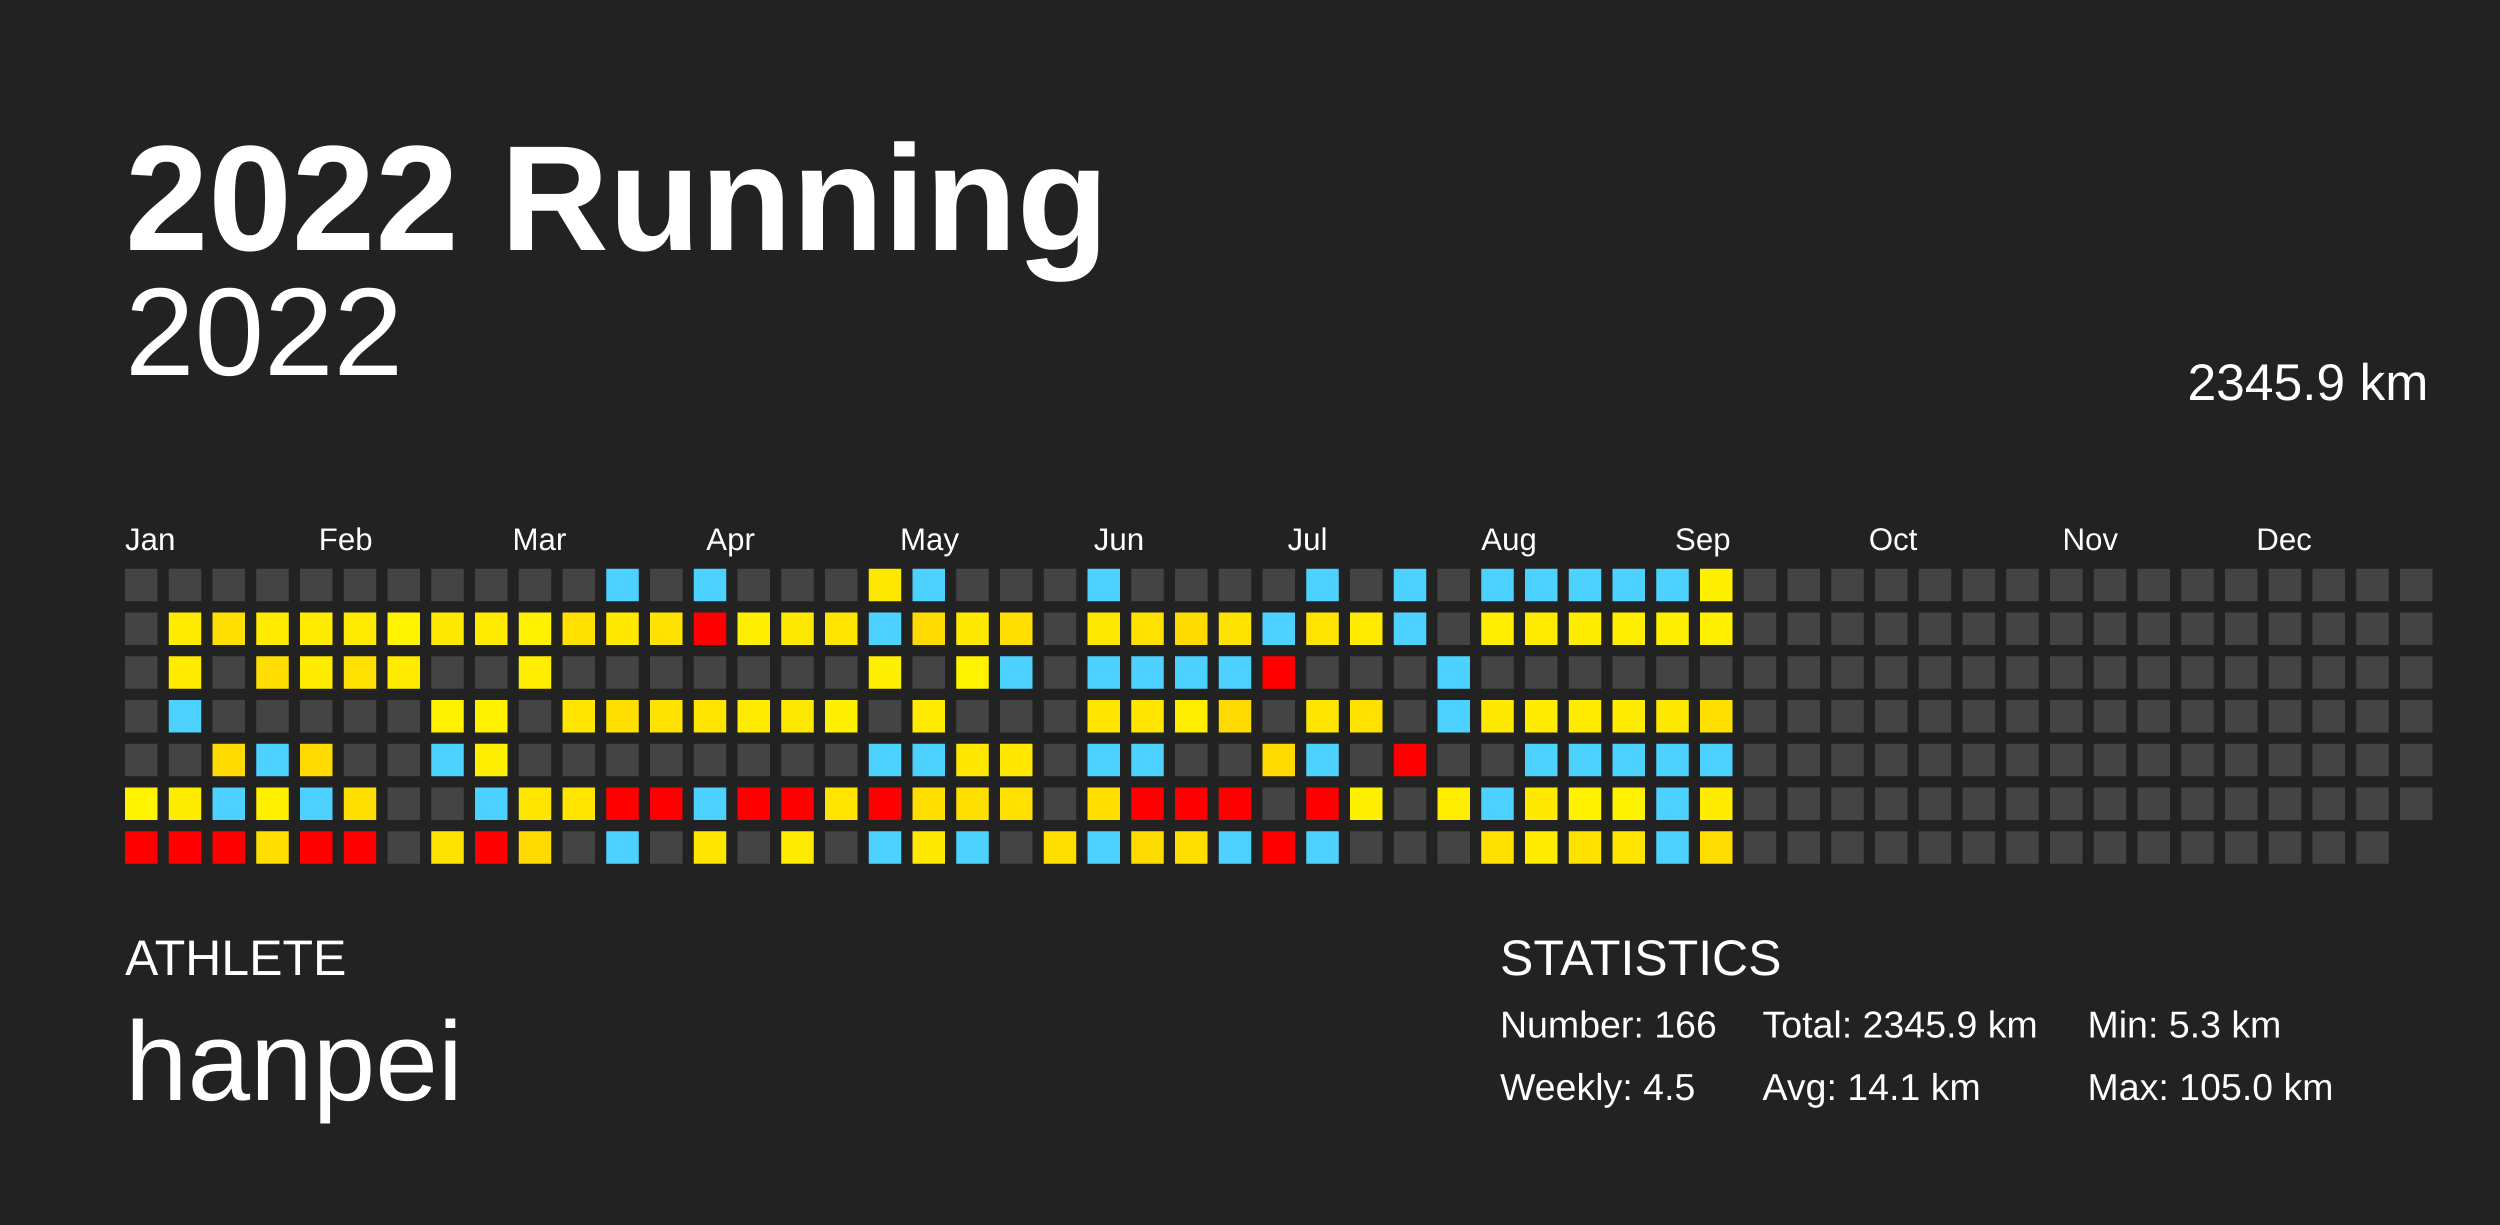
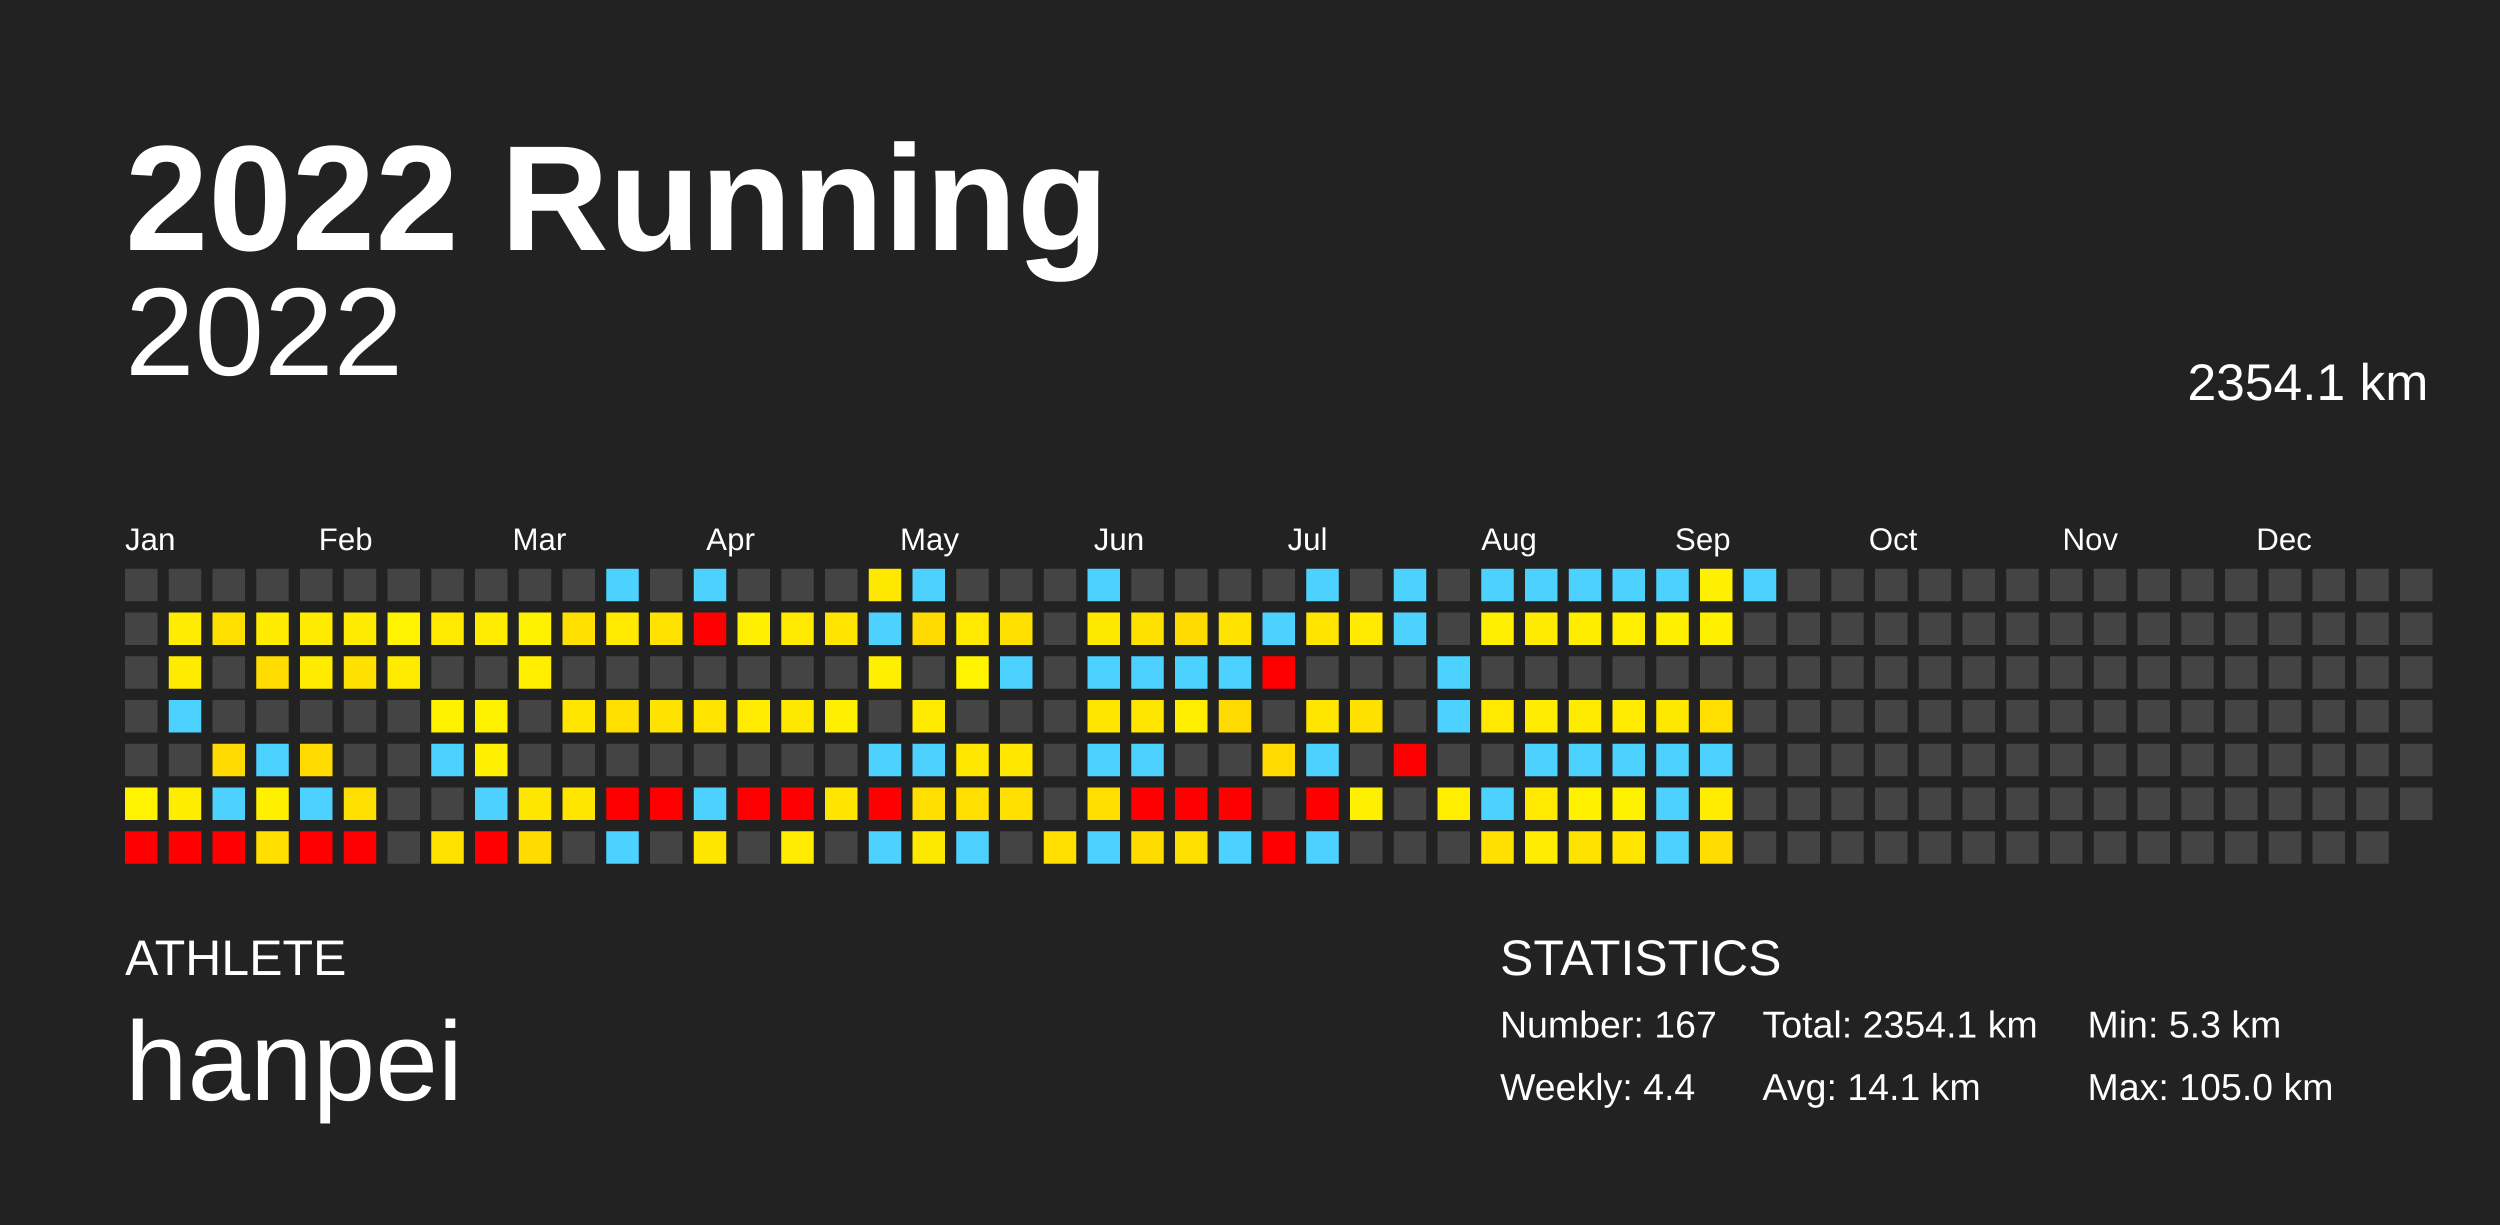
<svg xmlns="http://www.w3.org/2000/svg" baseProfile="full" height="98mm" version="1.1" viewBox="0,0,200,98" width="200mm">
  <defs />
  <rect fill="#222222" height="98" width="200" x="0" y="0" />
  <text fill="#FFFFFF" style="font-size:12px; font-family:Arial; font-weight:bold;" x="10" y="20">2022 Running</text>
  <text fill="#FFFFFF" style="font-size:4px; font-family:Arial" x="10" y="78">ATHLETE</text>
  <text fill="#FFFFFF" style="font-size:9px; font-family:Arial" x="10" y="88">hanpei</text>
  <text fill="#FFFFFF" style="font-size:4px; font-family:Arial" x="120" y="78">STATISTICS</text>
-   <text fill="#FFFFFF" style="font-size:3px; font-family:Arial" x="120" y="83">Number: 166</text>
-   <text fill="#FFFFFF" style="font-size:3px; font-family:Arial" x="120" y="88">Weekly: 4.5</text>
-   <text fill="#FFFFFF" style="font-size:3px; font-family:Arial" x="141" y="83">Total: 2345.9 km</text>
+   <text fill="#FFFFFF" style="font-size:3px; font-family:Arial" x="120" y="83">Number: 167</text>
+   <text fill="#FFFFFF" style="font-size:3px; font-family:Arial" x="120" y="88">Weekly: 4.4</text>
+   <text fill="#FFFFFF" style="font-size:3px; font-family:Arial" x="141" y="83">Total: 2354.1 km</text>
  <text fill="#FFFFFF" style="font-size:3px; font-family:Arial" x="141" y="88">Avg: 14.1 km</text>
  <text fill="#FFFFFF" style="font-size:3px; font-family:Arial" x="167" y="83">Min: 5.3 km</text>
  <text fill="#FFFFFF" style="font-size:3px; font-family:Arial" x="167" y="88">Max: 105.0 km</text>
  <text alignment-baseline="hanging" fill="#FFFFFF" style="font-size:10.0px; font-family:Arial;" x="10" y="30">2022</text>
-   <text alignment-baseline="hanging" fill="#FFFFFF" style="font-size:4.125px; font-family:Arial;" x="175" y="32">2345.9 km</text>
+   <text alignment-baseline="hanging" fill="#FFFFFF" style="font-size:4.125px; font-family:Arial;" x="175" y="32">2354.1 km</text>
  <text fill="#FFFFFF" style="font-size:2.5px; font-family:Arial" x="10.0" y="44">Jan</text>
  <text fill="#FFFFFF" style="font-size:2.5px; font-family:Arial" x="25.5" y="44">Feb</text>
  <text fill="#FFFFFF" style="font-size:2.5px; font-family:Arial" x="41.0" y="44">Mar</text>
  <text fill="#FFFFFF" style="font-size:2.5px; font-family:Arial" x="56.5" y="44">Apr</text>
  <text fill="#FFFFFF" style="font-size:2.5px; font-family:Arial" x="72.0" y="44">May</text>
  <text fill="#FFFFFF" style="font-size:2.5px; font-family:Arial" x="87.5" y="44">Jun</text>
  <text fill="#FFFFFF" style="font-size:2.5px; font-family:Arial" x="103.0" y="44">Jul</text>
  <text fill="#FFFFFF" style="font-size:2.5px; font-family:Arial" x="118.5" y="44">Aug</text>
  <text fill="#FFFFFF" style="font-size:2.5px; font-family:Arial" x="134.0" y="44">Sep</text>
  <text fill="#FFFFFF" style="font-size:2.5px; font-family:Arial" x="149.5" y="44">Oct</text>
  <text fill="#FFFFFF" style="font-size:2.5px; font-family:Arial" x="165.0" y="44">Nov</text>
  <text fill="#FFFFFF" style="font-size:2.5px; font-family:Arial" x="180.5" y="44">Dec</text>
  <rect fill="#444444" height="2.6" width="2.6" x="10.0" y="45.5" />
  <rect fill="#444444" height="2.6" width="2.6" x="10.0" y="49.0" />
  <rect fill="#444444" height="2.6" width="2.6" x="10.0" y="52.5" />
  <rect fill="#444444" height="2.6" width="2.6" x="10.0" y="56.0" />
  <rect fill="#444444" height="2.6" width="2.6" x="10.0" y="59.5" />
  <rect fill="#fff300" height="2.6" width="2.6" x="10.0" y="63.0" />
  <rect fill="red" height="2.6" width="2.6" x="10.0" y="66.5" />
  <rect fill="#444444" height="2.6" width="2.6" x="13.5" y="45.5" />
  <rect fill="#ffec00" height="2.6" width="2.6" x="13.5" y="49.0" />
  <rect fill="#ffeb00" height="2.6" width="2.6" x="13.5" y="52.5" />
  <rect fill="#4dd2ff" height="2.6" width="2.6" x="13.5" y="56.0" />
  <rect fill="#444444" height="2.6" width="2.6" x="13.5" y="59.5" />
  <rect fill="#ffed00" height="2.6" width="2.6" x="13.5" y="63.0" />
  <rect fill="red" height="2.6" width="2.6" x="13.5" y="66.5" />
  <rect fill="#444444" height="2.6" width="2.6" x="17.0" y="45.5" />
  <rect fill="#ffdf00" height="2.6" width="2.6" x="17.0" y="49.0" />
  <rect fill="#444444" height="2.6" width="2.6" x="17.0" y="52.5" />
  <rect fill="#444444" height="2.6" width="2.6" x="17.0" y="56.0" />
  <rect fill="#ffda00" height="2.6" width="2.6" x="17.0" y="59.5" />
  <rect fill="#4dd2ff" height="2.6" width="2.6" x="17.0" y="63.0" />
  <rect fill="red" height="2.6" width="2.6" x="17.0" y="66.5" />
  <rect fill="#444444" height="2.6" width="2.6" x="20.5" y="45.5" />
  <rect fill="#ffeb00" height="2.6" width="2.6" x="20.5" y="49.0" />
  <rect fill="#ffdd00" height="2.6" width="2.6" x="20.5" y="52.5" />
  <rect fill="#444444" height="2.6" width="2.6" x="20.5" y="56.0" />
  <rect fill="#4dd2ff" height="2.6" width="2.6" x="20.5" y="59.5" />
  <rect fill="#fff000" height="2.6" width="2.6" x="20.5" y="63.0" />
  <rect fill="#ffde00" height="2.6" width="2.6" x="20.5" y="66.5" />
  <rect fill="#444444" height="2.6" width="2.6" x="24.0" y="45.5" />
  <rect fill="#ffeb00" height="2.6" width="2.6" x="24.0" y="49.0" />
  <rect fill="#ffeb00" height="2.6" width="2.6" x="24.0" y="52.5" />
  <rect fill="#444444" height="2.6" width="2.6" x="24.0" y="56.0" />
  <rect fill="#ffdb00" height="2.6" width="2.6" x="24.0" y="59.5" />
  <rect fill="#4dd2ff" height="2.6" width="2.6" x="24.0" y="63.0" />
  <rect fill="red" height="2.6" width="2.6" x="24.0" y="66.5" />
  <rect fill="#444444" height="2.6" width="2.6" x="27.5" y="45.5" />
  <rect fill="#ffeb00" height="2.6" width="2.6" x="27.5" y="49.0" />
  <rect fill="#ffe000" height="2.6" width="2.6" x="27.5" y="52.5" />
  <rect fill="#444444" height="2.6" width="2.6" x="27.5" y="56.0" />
  <rect fill="#444444" height="2.6" width="2.6" x="27.5" y="59.5" />
  <rect fill="#ffdf00" height="2.6" width="2.6" x="27.5" y="63.0" />
  <rect fill="red" height="2.6" width="2.6" x="27.5" y="66.5" />
  <rect fill="#444444" height="2.6" width="2.6" x="31.0" y="45.5" />
  <rect fill="#fff300" height="2.6" width="2.6" x="31.0" y="49.0" />
  <rect fill="#ffeb00" height="2.6" width="2.6" x="31.0" y="52.5" />
  <rect fill="#444444" height="2.6" width="2.6" x="31.0" y="56.0" />
  <rect fill="#444444" height="2.6" width="2.6" x="31.0" y="59.5" />
  <rect fill="#444444" height="2.6" width="2.6" x="31.0" y="63.0" />
  <rect fill="#444444" height="2.6" width="2.6" x="31.0" y="66.5" />
  <rect fill="#444444" height="2.6" width="2.6" x="34.5" y="45.5" />
  <rect fill="#ffe900" height="2.6" width="2.6" x="34.5" y="49.0" />
  <rect fill="#444444" height="2.6" width="2.6" x="34.5" y="52.5" />
  <rect fill="#fff200" height="2.6" width="2.6" x="34.5" y="56.0" />
  <rect fill="#4dd2ff" height="2.6" width="2.6" x="34.5" y="59.5" />
  <rect fill="#444444" height="2.6" width="2.6" x="34.5" y="63.0" />
  <rect fill="#ffe300" height="2.6" width="2.6" x="34.5" y="66.5" />
  <rect fill="#444444" height="2.6" width="2.6" x="38.0" y="45.5" />
  <rect fill="#ffec00" height="2.6" width="2.6" x="38.0" y="49.0" />
  <rect fill="#444444" height="2.6" width="2.6" x="38.0" y="52.5" />
  <rect fill="#fff200" height="2.6" width="2.6" x="38.0" y="56.0" />
  <rect fill="#ffef00" height="2.6" width="2.6" x="38.0" y="59.5" />
  <rect fill="#4dd2ff" height="2.6" width="2.6" x="38.0" y="63.0" />
  <rect fill="red" height="2.6" width="2.6" x="38.0" y="66.5" />
  <rect fill="#444444" height="2.6" width="2.6" x="41.5" y="45.5" />
  <rect fill="#fff200" height="2.6" width="2.6" x="41.5" y="49.0" />
  <rect fill="#ffee00" height="2.6" width="2.6" x="41.5" y="52.5" />
  <rect fill="#444444" height="2.6" width="2.6" x="41.5" y="56.0" />
  <rect fill="#444444" height="2.6" width="2.6" x="41.5" y="59.5" />
  <rect fill="#ffe600" height="2.6" width="2.6" x="41.5" y="63.0" />
  <rect fill="#ffdb00" height="2.6" width="2.6" x="41.5" y="66.5" />
  <rect fill="#444444" height="2.6" width="2.6" x="45.0" y="45.5" />
  <rect fill="#ffe000" height="2.6" width="2.6" x="45.0" y="49.0" />
  <rect fill="#444444" height="2.6" width="2.6" x="45.0" y="52.5" />
  <rect fill="#ffe600" height="2.6" width="2.6" x="45.0" y="56.0" />
  <rect fill="#444444" height="2.6" width="2.6" x="45.0" y="59.5" />
  <rect fill="#ffe600" height="2.6" width="2.6" x="45.0" y="63.0" />
  <rect fill="#444444" height="2.6" width="2.6" x="45.0" y="66.5" />
  <rect fill="#4dd2ff" height="2.6" width="2.6" x="48.5" y="45.5" />
  <rect fill="#ffe900" height="2.6" width="2.6" x="48.5" y="49.0" />
  <rect fill="#444444" height="2.6" width="2.6" x="48.5" y="52.5" />
  <rect fill="#ffdf00" height="2.6" width="2.6" x="48.5" y="56.0" />
  <rect fill="#444444" height="2.6" width="2.6" x="48.5" y="59.5" />
  <rect fill="red" height="2.6" width="2.6" x="48.5" y="63.0" />
  <rect fill="#4dd2ff" height="2.6" width="2.6" x="48.5" y="66.5" />
  <rect fill="#444444" height="2.6" width="2.6" x="52.0" y="45.5" />
  <rect fill="#ffe200" height="2.6" width="2.6" x="52.0" y="49.0" />
  <rect fill="#444444" height="2.6" width="2.6" x="52.0" y="52.5" />
  <rect fill="#ffe300" height="2.6" width="2.6" x="52.0" y="56.0" />
  <rect fill="#444444" height="2.6" width="2.6" x="52.0" y="59.5" />
  <rect fill="red" height="2.6" width="2.6" x="52.0" y="63.0" />
  <rect fill="#444444" height="2.6" width="2.6" x="52.0" y="66.5" />
  <rect fill="#4dd2ff" height="2.6" width="2.6" x="55.5" y="45.5" />
  <rect fill="red" height="2.6" width="2.6" x="55.5" y="49.0" />
  <rect fill="#444444" height="2.6" width="2.6" x="55.5" y="52.5" />
  <rect fill="#ffe400" height="2.6" width="2.6" x="55.5" y="56.0" />
  <rect fill="#444444" height="2.6" width="2.6" x="55.5" y="59.5" />
  <rect fill="#4dd2ff" height="2.6" width="2.6" x="55.5" y="63.0" />
  <rect fill="#ffe600" height="2.6" width="2.6" x="55.5" y="66.5" />
  <rect fill="#444444" height="2.6" width="2.6" x="59.0" y="45.5" />
  <rect fill="#ffef00" height="2.6" width="2.6" x="59.0" y="49.0" />
  <rect fill="#444444" height="2.6" width="2.6" x="59.0" y="52.5" />
  <rect fill="#ffec00" height="2.6" width="2.6" x="59.0" y="56.0" />
  <rect fill="#444444" height="2.6" width="2.6" x="59.0" y="59.5" />
  <rect fill="red" height="2.6" width="2.6" x="59.0" y="63.0" />
  <rect fill="#444444" height="2.6" width="2.6" x="59.0" y="66.5" />
  <rect fill="#444444" height="2.6" width="2.6" x="62.5" y="45.5" />
  <rect fill="#ffe900" height="2.6" width="2.6" x="62.5" y="49.0" />
  <rect fill="#444444" height="2.6" width="2.6" x="62.5" y="52.5" />
  <rect fill="#ffe800" height="2.6" width="2.6" x="62.5" y="56.0" />
  <rect fill="#444444" height="2.6" width="2.6" x="62.5" y="59.5" />
  <rect fill="red" height="2.6" width="2.6" x="62.5" y="63.0" />
  <rect fill="#ffec00" height="2.6" width="2.6" x="62.5" y="66.5" />
  <rect fill="#444444" height="2.6" width="2.6" x="66.0" y="45.5" />
  <rect fill="#ffe400" height="2.6" width="2.6" x="66.0" y="49.0" />
  <rect fill="#444444" height="2.6" width="2.6" x="66.0" y="52.5" />
  <rect fill="#ffef00" height="2.6" width="2.6" x="66.0" y="56.0" />
  <rect fill="#444444" height="2.6" width="2.6" x="66.0" y="59.5" />
  <rect fill="#ffe500" height="2.6" width="2.6" x="66.0" y="63.0" />
  <rect fill="#444444" height="2.6" width="2.6" x="66.0" y="66.5" />
  <rect fill="#ffe800" height="2.6" width="2.6" x="69.5" y="45.5" />
  <rect fill="#4dd2ff" height="2.6" width="2.6" x="69.5" y="49.0" />
  <rect fill="#ffef00" height="2.6" width="2.6" x="69.5" y="52.5" />
  <rect fill="#444444" height="2.6" width="2.6" x="69.5" y="56.0" />
  <rect fill="#4dd2ff" height="2.6" width="2.6" x="69.5" y="59.5" />
  <rect fill="red" height="2.6" width="2.6" x="69.5" y="63.0" />
  <rect fill="#4dd2ff" height="2.6" width="2.6" x="69.5" y="66.5" />
  <rect fill="#4dd2ff" height="2.6" width="2.6" x="73.0" y="45.5" />
  <rect fill="#ffda00" height="2.6" width="2.6" x="73.0" y="49.0" />
  <rect fill="#444444" height="2.6" width="2.6" x="73.0" y="52.5" />
  <rect fill="#ffeb00" height="2.6" width="2.6" x="73.0" y="56.0" />
  <rect fill="#4dd2ff" height="2.6" width="2.6" x="73.0" y="59.5" />
  <rect fill="#ffde00" height="2.6" width="2.6" x="73.0" y="63.0" />
  <rect fill="#ffe800" height="2.6" width="2.6" x="73.0" y="66.5" />
  <rect fill="#444444" height="2.6" width="2.6" x="76.5" y="45.5" />
  <rect fill="#ffe900" height="2.6" width="2.6" x="76.5" y="49.0" />
  <rect fill="#fff300" height="2.6" width="2.6" x="76.5" y="52.5" />
  <rect fill="#444444" height="2.6" width="2.6" x="76.5" y="56.0" />
  <rect fill="#ffe700" height="2.6" width="2.6" x="76.5" y="59.5" />
  <rect fill="#ffdf00" height="2.6" width="2.6" x="76.5" y="63.0" />
  <rect fill="#4dd2ff" height="2.6" width="2.6" x="76.5" y="66.5" />
  <rect fill="#444444" height="2.6" width="2.6" x="80.0" y="45.5" />
  <rect fill="#ffdf00" height="2.6" width="2.6" x="80.0" y="49.0" />
  <rect fill="#4dd2ff" height="2.6" width="2.6" x="80.0" y="52.5" />
  <rect fill="#444444" height="2.6" width="2.6" x="80.0" y="56.0" />
  <rect fill="#ffe700" height="2.6" width="2.6" x="80.0" y="59.5" />
  <rect fill="#ffe000" height="2.6" width="2.6" x="80.0" y="63.0" />
  <rect fill="#444444" height="2.6" width="2.6" x="80.0" y="66.5" />
  <rect fill="#444444" height="2.6" width="2.6" x="83.5" y="45.5" />
  <rect fill="#444444" height="2.6" width="2.6" x="83.5" y="49.0" />
  <rect fill="#444444" height="2.6" width="2.6" x="83.5" y="52.5" />
  <rect fill="#444444" height="2.6" width="2.6" x="83.5" y="56.0" />
  <rect fill="#444444" height="2.6" width="2.6" x="83.5" y="59.5" />
  <rect fill="#444444" height="2.6" width="2.6" x="83.5" y="63.0" />
  <rect fill="#ffdf00" height="2.6" width="2.6" x="83.5" y="66.5" />
  <rect fill="#4dd2ff" height="2.6" width="2.6" x="87.0" y="45.5" />
  <rect fill="#ffe800" height="2.6" width="2.6" x="87.0" y="49.0" />
  <rect fill="#4dd2ff" height="2.6" width="2.6" x="87.0" y="52.5" />
  <rect fill="#ffe600" height="2.6" width="2.6" x="87.0" y="56.0" />
  <rect fill="#4dd2ff" height="2.6" width="2.6" x="87.0" y="59.5" />
  <rect fill="#ffde00" height="2.6" width="2.6" x="87.0" y="63.0" />
  <rect fill="#4dd2ff" height="2.6" width="2.6" x="87.0" y="66.5" />
  <rect fill="#444444" height="2.6" width="2.6" x="90.5" y="45.5" />
  <rect fill="#ffe100" height="2.6" width="2.6" x="90.5" y="49.0" />
  <rect fill="#4dd2ff" height="2.6" width="2.6" x="90.5" y="52.5" />
  <rect fill="#ffe600" height="2.6" width="2.6" x="90.5" y="56.0" />
  <rect fill="#4dd2ff" height="2.6" width="2.6" x="90.5" y="59.5" />
  <rect fill="red" height="2.6" width="2.6" x="90.5" y="63.0" />
  <rect fill="#ffdc00" height="2.6" width="2.6" x="90.5" y="66.5" />
  <rect fill="#444444" height="2.6" width="2.6" x="94.0" y="45.5" />
  <rect fill="#ffdb00" height="2.6" width="2.6" x="94.0" y="49.0" />
  <rect fill="#4dd2ff" height="2.6" width="2.6" x="94.0" y="52.5" />
  <rect fill="#ffee00" height="2.6" width="2.6" x="94.0" y="56.0" />
  <rect fill="#444444" height="2.6" width="2.6" x="94.0" y="59.5" />
  <rect fill="red" height="2.6" width="2.6" x="94.0" y="63.0" />
  <rect fill="#ffdf00" height="2.6" width="2.6" x="94.0" y="66.5" />
  <rect fill="#444444" height="2.6" width="2.6" x="97.5" y="45.5" />
  <rect fill="#ffe300" height="2.6" width="2.6" x="97.5" y="49.0" />
  <rect fill="#4dd2ff" height="2.6" width="2.6" x="97.5" y="52.5" />
  <rect fill="#ffda00" height="2.6" width="2.6" x="97.5" y="56.0" />
  <rect fill="#444444" height="2.6" width="2.6" x="97.5" y="59.5" />
  <rect fill="red" height="2.6" width="2.6" x="97.5" y="63.0" />
  <rect fill="#4dd2ff" height="2.6" width="2.6" x="97.5" y="66.5" />
  <rect fill="#444444" height="2.6" width="2.6" x="101.0" y="45.5" />
  <rect fill="#4dd2ff" height="2.6" width="2.6" x="101.0" y="49.0" />
  <rect fill="red" height="2.6" width="2.6" x="101.0" y="52.5" />
  <rect fill="#444444" height="2.6" width="2.6" x="101.0" y="56.0" />
  <rect fill="#ffda00" height="2.6" width="2.6" x="101.0" y="59.5" />
  <rect fill="#444444" height="2.6" width="2.6" x="101.0" y="63.0" />
  <rect fill="red" height="2.6" width="2.6" x="101.0" y="66.5" />
  <rect fill="#4dd2ff" height="2.6" width="2.6" x="104.5" y="45.5" />
  <rect fill="#ffe400" height="2.6" width="2.6" x="104.5" y="49.0" />
  <rect fill="#444444" height="2.6" width="2.6" x="104.5" y="52.5" />
  <rect fill="#ffe600" height="2.6" width="2.6" x="104.5" y="56.0" />
  <rect fill="#4dd2ff" height="2.6" width="2.6" x="104.5" y="59.5" />
  <rect fill="red" height="2.6" width="2.6" x="104.5" y="63.0" />
  <rect fill="#4dd2ff" height="2.6" width="2.6" x="104.5" y="66.5" />
  <rect fill="#444444" height="2.6" width="2.6" x="108.0" y="45.5" />
  <rect fill="#ffea00" height="2.6" width="2.6" x="108.0" y="49.0" />
  <rect fill="#444444" height="2.6" width="2.6" x="108.0" y="52.5" />
  <rect fill="#ffe100" height="2.6" width="2.6" x="108.0" y="56.0" />
  <rect fill="#444444" height="2.6" width="2.6" x="108.0" y="59.5" />
  <rect fill="#ffef00" height="2.6" width="2.6" x="108.0" y="63.0" />
  <rect fill="#444444" height="2.6" width="2.6" x="108.0" y="66.5" />
  <rect fill="#4dd2ff" height="2.6" width="2.6" x="111.5" y="45.5" />
  <rect fill="#4dd2ff" height="2.6" width="2.6" x="111.5" y="49.0" />
  <rect fill="#444444" height="2.6" width="2.6" x="111.5" y="52.5" />
  <rect fill="#444444" height="2.6" width="2.6" x="111.5" y="56.0" />
  <rect fill="red" height="2.6" width="2.6" x="111.5" y="59.5" />
  <rect fill="#444444" height="2.6" width="2.6" x="111.5" y="63.0" />
  <rect fill="#444444" height="2.6" width="2.6" x="111.5" y="66.5" />
  <rect fill="#444444" height="2.6" width="2.6" x="115.0" y="45.5" />
  <rect fill="#444444" height="2.6" width="2.6" x="115.0" y="49.0" />
  <rect fill="#4dd2ff" height="2.6" width="2.6" x="115.0" y="52.5" />
  <rect fill="#4dd2ff" height="2.6" width="2.6" x="115.0" y="56.0" />
  <rect fill="#444444" height="2.6" width="2.6" x="115.0" y="59.5" />
  <rect fill="#ffee00" height="2.6" width="2.6" x="115.0" y="63.0" />
  <rect fill="#444444" height="2.6" width="2.6" x="115.0" y="66.5" />
  <rect fill="#4dd2ff" height="2.6" width="2.6" x="118.5" y="45.5" />
  <rect fill="#ffee00" height="2.6" width="2.6" x="118.5" y="49.0" />
  <rect fill="#444444" height="2.6" width="2.6" x="118.5" y="52.5" />
  <rect fill="#ffe900" height="2.6" width="2.6" x="118.5" y="56.0" />
  <rect fill="#444444" height="2.6" width="2.6" x="118.5" y="59.5" />
  <rect fill="#4dd2ff" height="2.6" width="2.6" x="118.5" y="63.0" />
  <rect fill="#ffe000" height="2.6" width="2.6" x="118.5" y="66.5" />
  <rect fill="#4dd2ff" height="2.6" width="2.6" x="122.0" y="45.5" />
  <rect fill="#ffeb00" height="2.6" width="2.6" x="122.0" y="49.0" />
  <rect fill="#444444" height="2.6" width="2.6" x="122.0" y="52.5" />
  <rect fill="#ffec00" height="2.6" width="2.6" x="122.0" y="56.0" />
  <rect fill="#4dd2ff" height="2.6" width="2.6" x="122.0" y="59.5" />
  <rect fill="#ffe900" height="2.6" width="2.6" x="122.0" y="63.0" />
  <rect fill="#ffec00" height="2.6" width="2.6" x="122.0" y="66.5" />
  <rect fill="#4dd2ff" height="2.6" width="2.6" x="125.5" y="45.5" />
  <rect fill="#ffed00" height="2.6" width="2.6" x="125.5" y="49.0" />
  <rect fill="#444444" height="2.6" width="2.6" x="125.5" y="52.5" />
  <rect fill="#ffeb00" height="2.6" width="2.6" x="125.5" y="56.0" />
  <rect fill="#4dd2ff" height="2.6" width="2.6" x="125.5" y="59.5" />
  <rect fill="#fff100" height="2.6" width="2.6" x="125.5" y="63.0" />
  <rect fill="#ffe200" height="2.6" width="2.6" x="125.5" y="66.5" />
  <rect fill="#4dd2ff" height="2.6" width="2.6" x="129.0" y="45.5" />
  <rect fill="#ffee00" height="2.6" width="2.6" x="129.0" y="49.0" />
  <rect fill="#444444" height="2.6" width="2.6" x="129.0" y="52.5" />
  <rect fill="#ffec00" height="2.6" width="2.6" x="129.0" y="56.0" />
  <rect fill="#4dd2ff" height="2.6" width="2.6" x="129.0" y="59.5" />
  <rect fill="#fff200" height="2.6" width="2.6" x="129.0" y="63.0" />
  <rect fill="#ffe400" height="2.6" width="2.6" x="129.0" y="66.5" />
  <rect fill="#4dd2ff" height="2.6" width="2.6" x="132.5" y="45.5" />
  <rect fill="#ffef00" height="2.6" width="2.6" x="132.5" y="49.0" />
  <rect fill="#444444" height="2.6" width="2.6" x="132.5" y="52.5" />
  <rect fill="#ffe800" height="2.6" width="2.6" x="132.5" y="56.0" />
  <rect fill="#4dd2ff" height="2.6" width="2.6" x="132.5" y="59.5" />
  <rect fill="#4dd2ff" height="2.6" width="2.6" x="132.5" y="63.0" />
  <rect fill="#4dd2ff" height="2.6" width="2.6" x="132.5" y="66.5" />
  <rect fill="#ffef00" height="2.6" width="2.6" x="136.0" y="45.5" />
  <rect fill="#fff000" height="2.6" width="2.6" x="136.0" y="49.0" />
  <rect fill="#444444" height="2.6" width="2.6" x="136.0" y="52.5" />
  <rect fill="#ffdf00" height="2.6" width="2.6" x="136.0" y="56.0" />
  <rect fill="#4dd2ff" height="2.6" width="2.6" x="136.0" y="59.5" />
  <rect fill="#ffec00" height="2.6" width="2.6" x="136.0" y="63.0" />
  <rect fill="#ffdd00" height="2.6" width="2.6" x="136.0" y="66.5" />
-   <rect fill="#444444" height="2.6" width="2.6" x="139.5" y="45.5" />
+   <rect fill="#4dd2ff" height="2.6" width="2.6" x="139.5" y="45.5" />
  <rect fill="#444444" height="2.6" width="2.6" x="139.5" y="49.0" />
  <rect fill="#444444" height="2.6" width="2.6" x="139.5" y="52.5" />
  <rect fill="#444444" height="2.6" width="2.6" x="139.5" y="56.0" />
  <rect fill="#444444" height="2.6" width="2.6" x="139.5" y="59.5" />
  <rect fill="#444444" height="2.6" width="2.6" x="139.5" y="63.0" />
  <rect fill="#444444" height="2.6" width="2.6" x="139.5" y="66.5" />
  <rect fill="#444444" height="2.6" width="2.6" x="143.0" y="45.5" />
  <rect fill="#444444" height="2.6" width="2.6" x="143.0" y="49.0" />
  <rect fill="#444444" height="2.6" width="2.6" x="143.0" y="52.5" />
  <rect fill="#444444" height="2.6" width="2.6" x="143.0" y="56.0" />
  <rect fill="#444444" height="2.6" width="2.6" x="143.0" y="59.5" />
  <rect fill="#444444" height="2.6" width="2.6" x="143.0" y="63.0" />
  <rect fill="#444444" height="2.6" width="2.6" x="143.0" y="66.5" />
  <rect fill="#444444" height="2.6" width="2.6" x="146.5" y="45.5" />
  <rect fill="#444444" height="2.6" width="2.6" x="146.5" y="49.0" />
  <rect fill="#444444" height="2.6" width="2.6" x="146.5" y="52.5" />
  <rect fill="#444444" height="2.6" width="2.6" x="146.5" y="56.0" />
  <rect fill="#444444" height="2.6" width="2.6" x="146.5" y="59.5" />
  <rect fill="#444444" height="2.6" width="2.6" x="146.5" y="63.0" />
  <rect fill="#444444" height="2.6" width="2.6" x="146.5" y="66.5" />
  <rect fill="#444444" height="2.6" width="2.6" x="150.0" y="45.5" />
  <rect fill="#444444" height="2.6" width="2.6" x="150.0" y="49.0" />
  <rect fill="#444444" height="2.6" width="2.6" x="150.0" y="52.5" />
  <rect fill="#444444" height="2.6" width="2.6" x="150.0" y="56.0" />
  <rect fill="#444444" height="2.6" width="2.6" x="150.0" y="59.5" />
  <rect fill="#444444" height="2.6" width="2.6" x="150.0" y="63.0" />
  <rect fill="#444444" height="2.6" width="2.6" x="150.0" y="66.5" />
  <rect fill="#444444" height="2.6" width="2.6" x="153.5" y="45.5" />
  <rect fill="#444444" height="2.6" width="2.6" x="153.5" y="49.0" />
  <rect fill="#444444" height="2.6" width="2.6" x="153.5" y="52.5" />
  <rect fill="#444444" height="2.6" width="2.6" x="153.5" y="56.0" />
  <rect fill="#444444" height="2.6" width="2.6" x="153.5" y="59.5" />
  <rect fill="#444444" height="2.6" width="2.6" x="153.5" y="63.0" />
  <rect fill="#444444" height="2.6" width="2.6" x="153.5" y="66.5" />
  <rect fill="#444444" height="2.6" width="2.6" x="157.0" y="45.5" />
  <rect fill="#444444" height="2.6" width="2.6" x="157.0" y="49.0" />
  <rect fill="#444444" height="2.6" width="2.6" x="157.0" y="52.5" />
  <rect fill="#444444" height="2.6" width="2.6" x="157.0" y="56.0" />
  <rect fill="#444444" height="2.6" width="2.6" x="157.0" y="59.5" />
  <rect fill="#444444" height="2.6" width="2.6" x="157.0" y="63.0" />
  <rect fill="#444444" height="2.6" width="2.6" x="157.0" y="66.5" />
  <rect fill="#444444" height="2.6" width="2.6" x="160.5" y="45.5" />
  <rect fill="#444444" height="2.6" width="2.6" x="160.5" y="49.0" />
  <rect fill="#444444" height="2.6" width="2.6" x="160.5" y="52.5" />
  <rect fill="#444444" height="2.6" width="2.6" x="160.5" y="56.0" />
  <rect fill="#444444" height="2.6" width="2.6" x="160.5" y="59.5" />
  <rect fill="#444444" height="2.6" width="2.6" x="160.5" y="63.0" />
  <rect fill="#444444" height="2.6" width="2.6" x="160.5" y="66.5" />
  <rect fill="#444444" height="2.6" width="2.6" x="164.0" y="45.5" />
  <rect fill="#444444" height="2.6" width="2.6" x="164.0" y="49.0" />
  <rect fill="#444444" height="2.6" width="2.6" x="164.0" y="52.5" />
  <rect fill="#444444" height="2.6" width="2.6" x="164.0" y="56.0" />
  <rect fill="#444444" height="2.6" width="2.6" x="164.0" y="59.5" />
  <rect fill="#444444" height="2.6" width="2.6" x="164.0" y="63.0" />
  <rect fill="#444444" height="2.6" width="2.6" x="164.0" y="66.5" />
  <rect fill="#444444" height="2.6" width="2.6" x="167.5" y="45.5" />
  <rect fill="#444444" height="2.6" width="2.6" x="167.5" y="49.0" />
  <rect fill="#444444" height="2.6" width="2.6" x="167.5" y="52.5" />
  <rect fill="#444444" height="2.6" width="2.6" x="167.5" y="56.0" />
  <rect fill="#444444" height="2.6" width="2.6" x="167.5" y="59.5" />
  <rect fill="#444444" height="2.6" width="2.6" x="167.5" y="63.0" />
  <rect fill="#444444" height="2.6" width="2.6" x="167.5" y="66.5" />
  <rect fill="#444444" height="2.6" width="2.6" x="171.0" y="45.5" />
  <rect fill="#444444" height="2.6" width="2.6" x="171.0" y="49.0" />
  <rect fill="#444444" height="2.6" width="2.6" x="171.0" y="52.5" />
  <rect fill="#444444" height="2.6" width="2.6" x="171.0" y="56.0" />
  <rect fill="#444444" height="2.6" width="2.6" x="171.0" y="59.5" />
  <rect fill="#444444" height="2.6" width="2.6" x="171.0" y="63.0" />
  <rect fill="#444444" height="2.6" width="2.6" x="171.0" y="66.5" />
  <rect fill="#444444" height="2.6" width="2.6" x="174.5" y="45.5" />
  <rect fill="#444444" height="2.6" width="2.6" x="174.5" y="49.0" />
  <rect fill="#444444" height="2.6" width="2.6" x="174.5" y="52.5" />
  <rect fill="#444444" height="2.6" width="2.6" x="174.5" y="56.0" />
  <rect fill="#444444" height="2.6" width="2.6" x="174.5" y="59.5" />
  <rect fill="#444444" height="2.6" width="2.6" x="174.5" y="63.0" />
  <rect fill="#444444" height="2.6" width="2.6" x="174.5" y="66.5" />
  <rect fill="#444444" height="2.6" width="2.6" x="178.0" y="45.5" />
  <rect fill="#444444" height="2.6" width="2.6" x="178.0" y="49.0" />
  <rect fill="#444444" height="2.6" width="2.6" x="178.0" y="52.5" />
  <rect fill="#444444" height="2.6" width="2.6" x="178.0" y="56.0" />
  <rect fill="#444444" height="2.6" width="2.6" x="178.0" y="59.5" />
  <rect fill="#444444" height="2.6" width="2.6" x="178.0" y="63.0" />
  <rect fill="#444444" height="2.6" width="2.6" x="178.0" y="66.5" />
  <rect fill="#444444" height="2.6" width="2.6" x="181.5" y="45.5" />
  <rect fill="#444444" height="2.6" width="2.6" x="181.5" y="49.0" />
  <rect fill="#444444" height="2.6" width="2.6" x="181.5" y="52.5" />
  <rect fill="#444444" height="2.6" width="2.6" x="181.5" y="56.0" />
  <rect fill="#444444" height="2.6" width="2.6" x="181.5" y="59.5" />
  <rect fill="#444444" height="2.6" width="2.6" x="181.5" y="63.0" />
  <rect fill="#444444" height="2.6" width="2.6" x="181.5" y="66.5" />
  <rect fill="#444444" height="2.6" width="2.6" x="185.0" y="45.5" />
  <rect fill="#444444" height="2.6" width="2.6" x="185.0" y="49.0" />
  <rect fill="#444444" height="2.6" width="2.6" x="185.0" y="52.5" />
  <rect fill="#444444" height="2.6" width="2.6" x="185.0" y="56.0" />
  <rect fill="#444444" height="2.6" width="2.6" x="185.0" y="59.5" />
  <rect fill="#444444" height="2.6" width="2.6" x="185.0" y="63.0" />
  <rect fill="#444444" height="2.6" width="2.6" x="185.0" y="66.5" />
  <rect fill="#444444" height="2.6" width="2.6" x="188.5" y="45.5" />
  <rect fill="#444444" height="2.6" width="2.6" x="188.5" y="49.0" />
  <rect fill="#444444" height="2.6" width="2.6" x="188.5" y="52.5" />
  <rect fill="#444444" height="2.6" width="2.6" x="188.5" y="56.0" />
  <rect fill="#444444" height="2.6" width="2.6" x="188.5" y="59.5" />
  <rect fill="#444444" height="2.6" width="2.6" x="188.5" y="63.0" />
  <rect fill="#444444" height="2.6" width="2.6" x="188.5" y="66.5" />
  <rect fill="#444444" height="2.6" width="2.6" x="192.0" y="45.5" />
  <rect fill="#444444" height="2.6" width="2.6" x="192.0" y="49.0" />
  <rect fill="#444444" height="2.6" width="2.6" x="192.0" y="52.5" />
  <rect fill="#444444" height="2.6" width="2.6" x="192.0" y="56.0" />
  <rect fill="#444444" height="2.6" width="2.6" x="192.0" y="59.5" />
  <rect fill="#444444" height="2.6" width="2.6" x="192.0" y="63.0" />
</svg>
